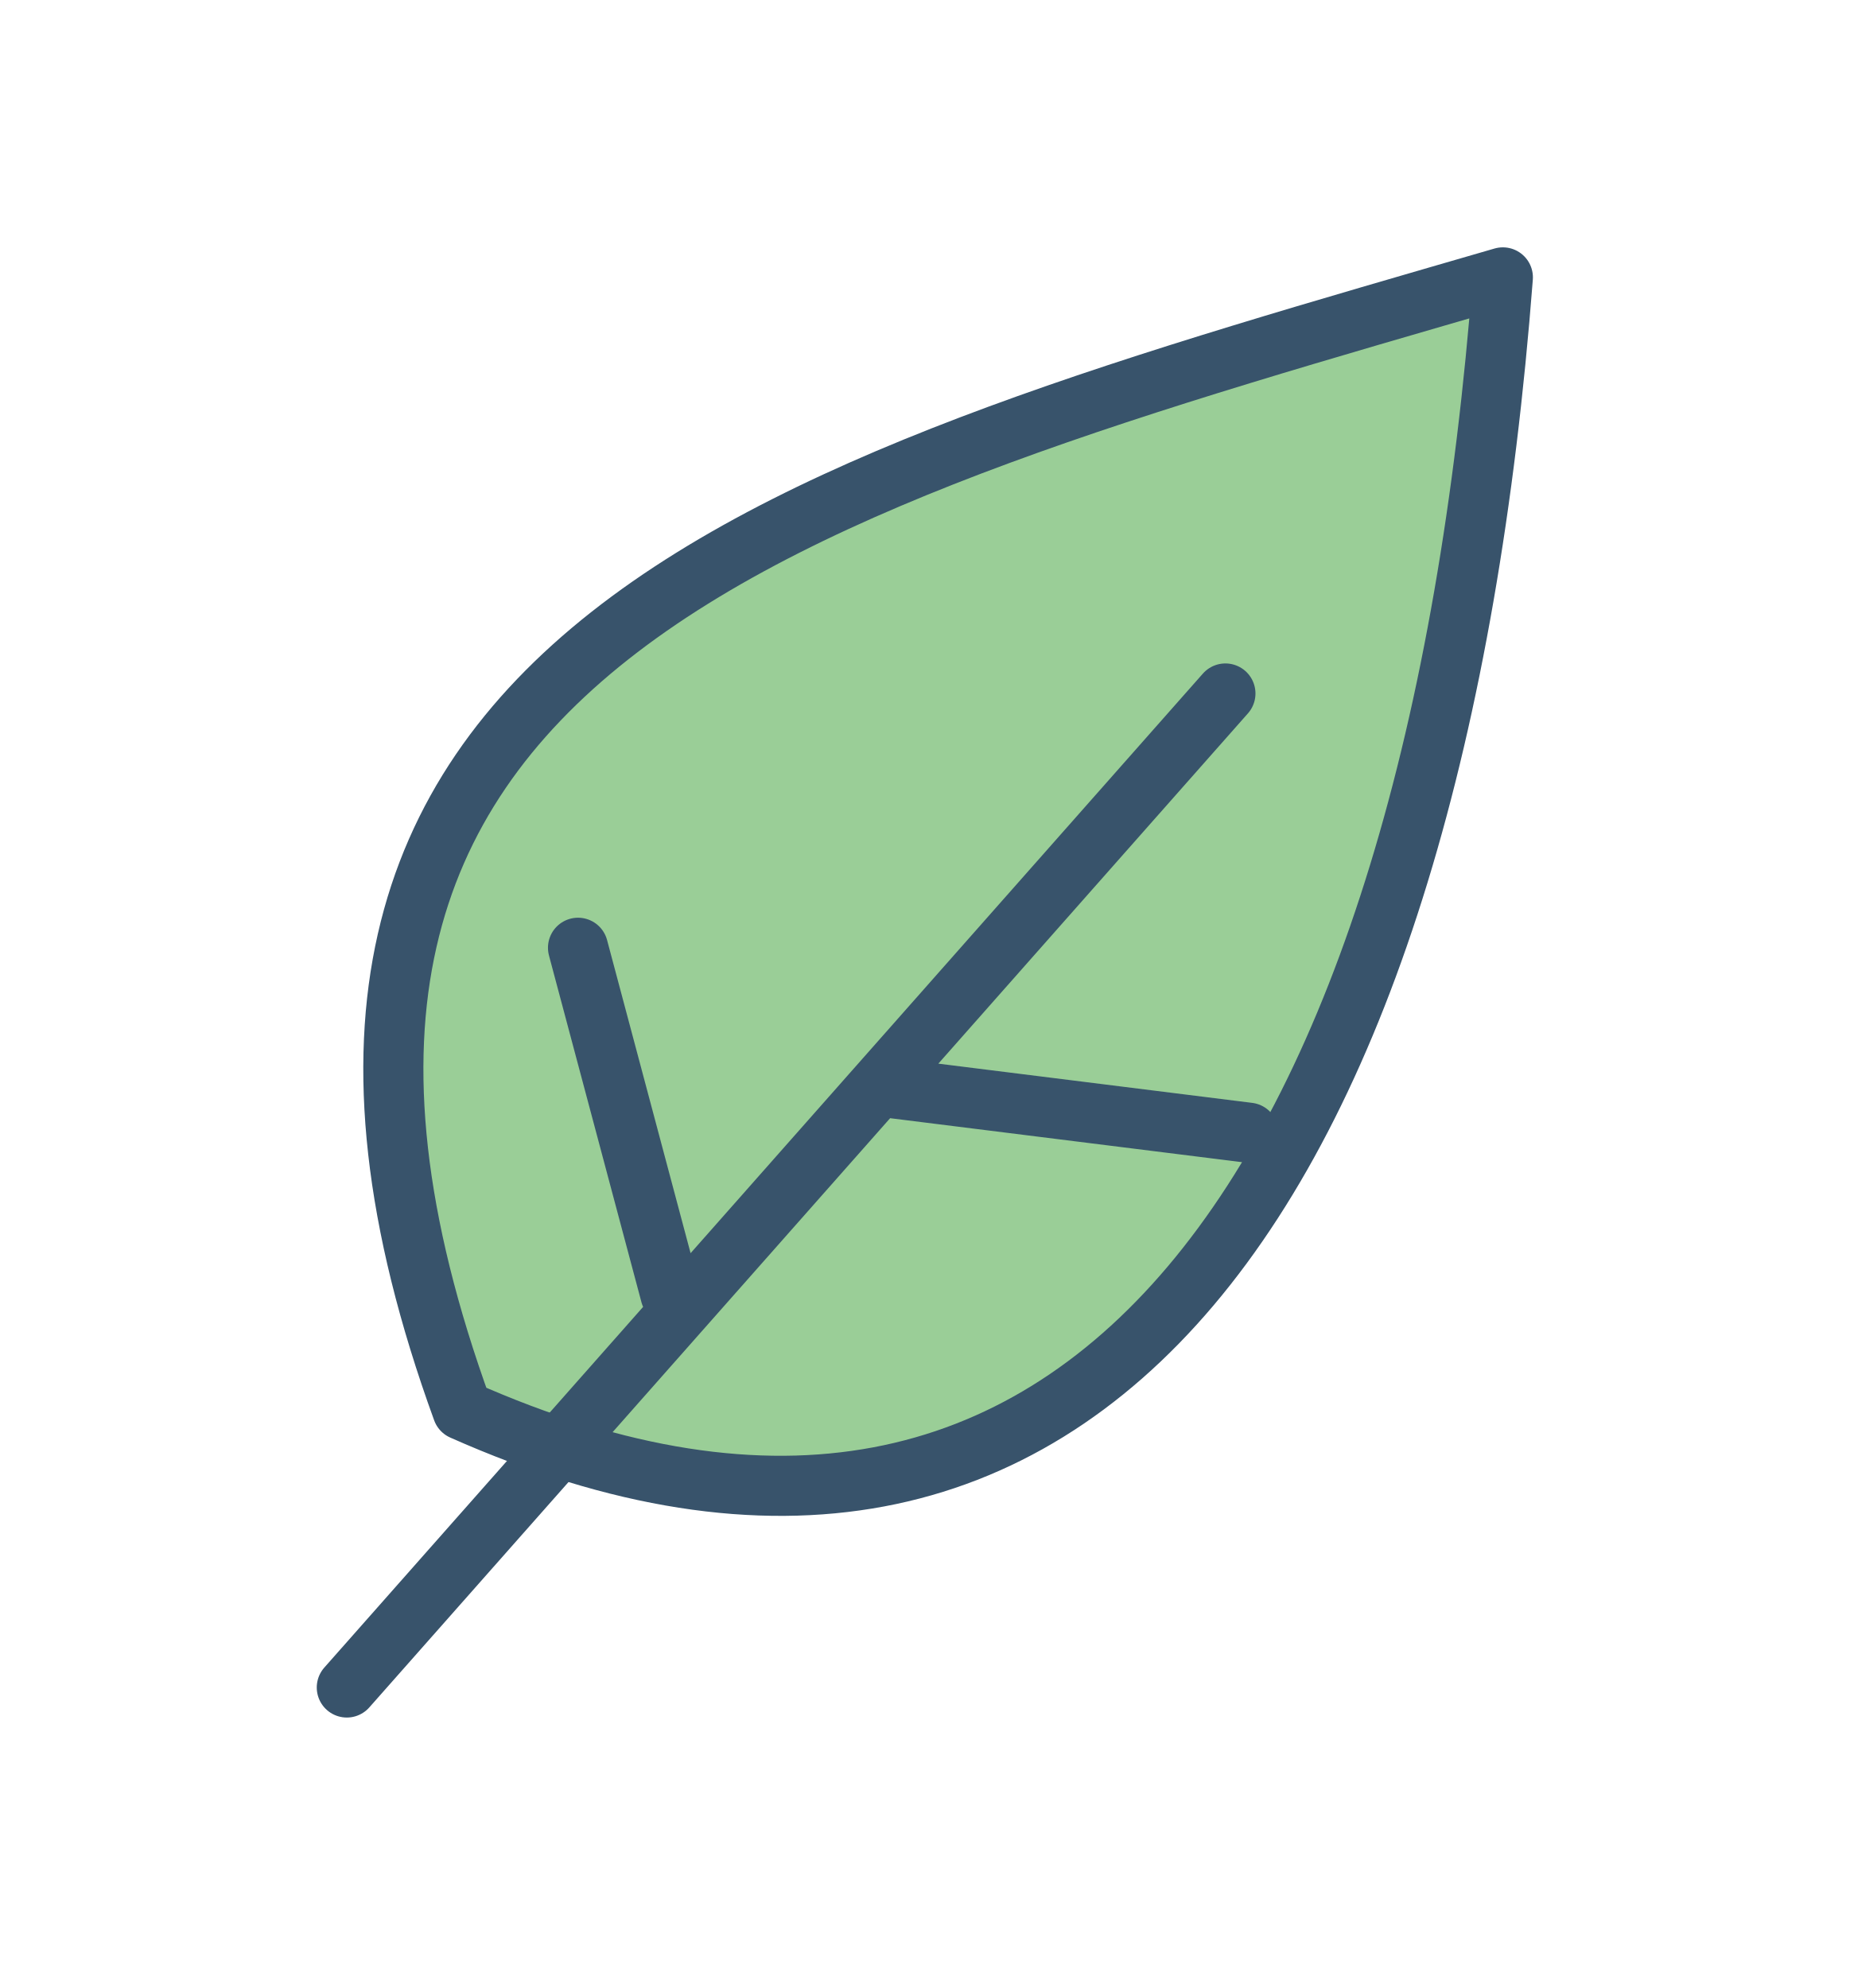
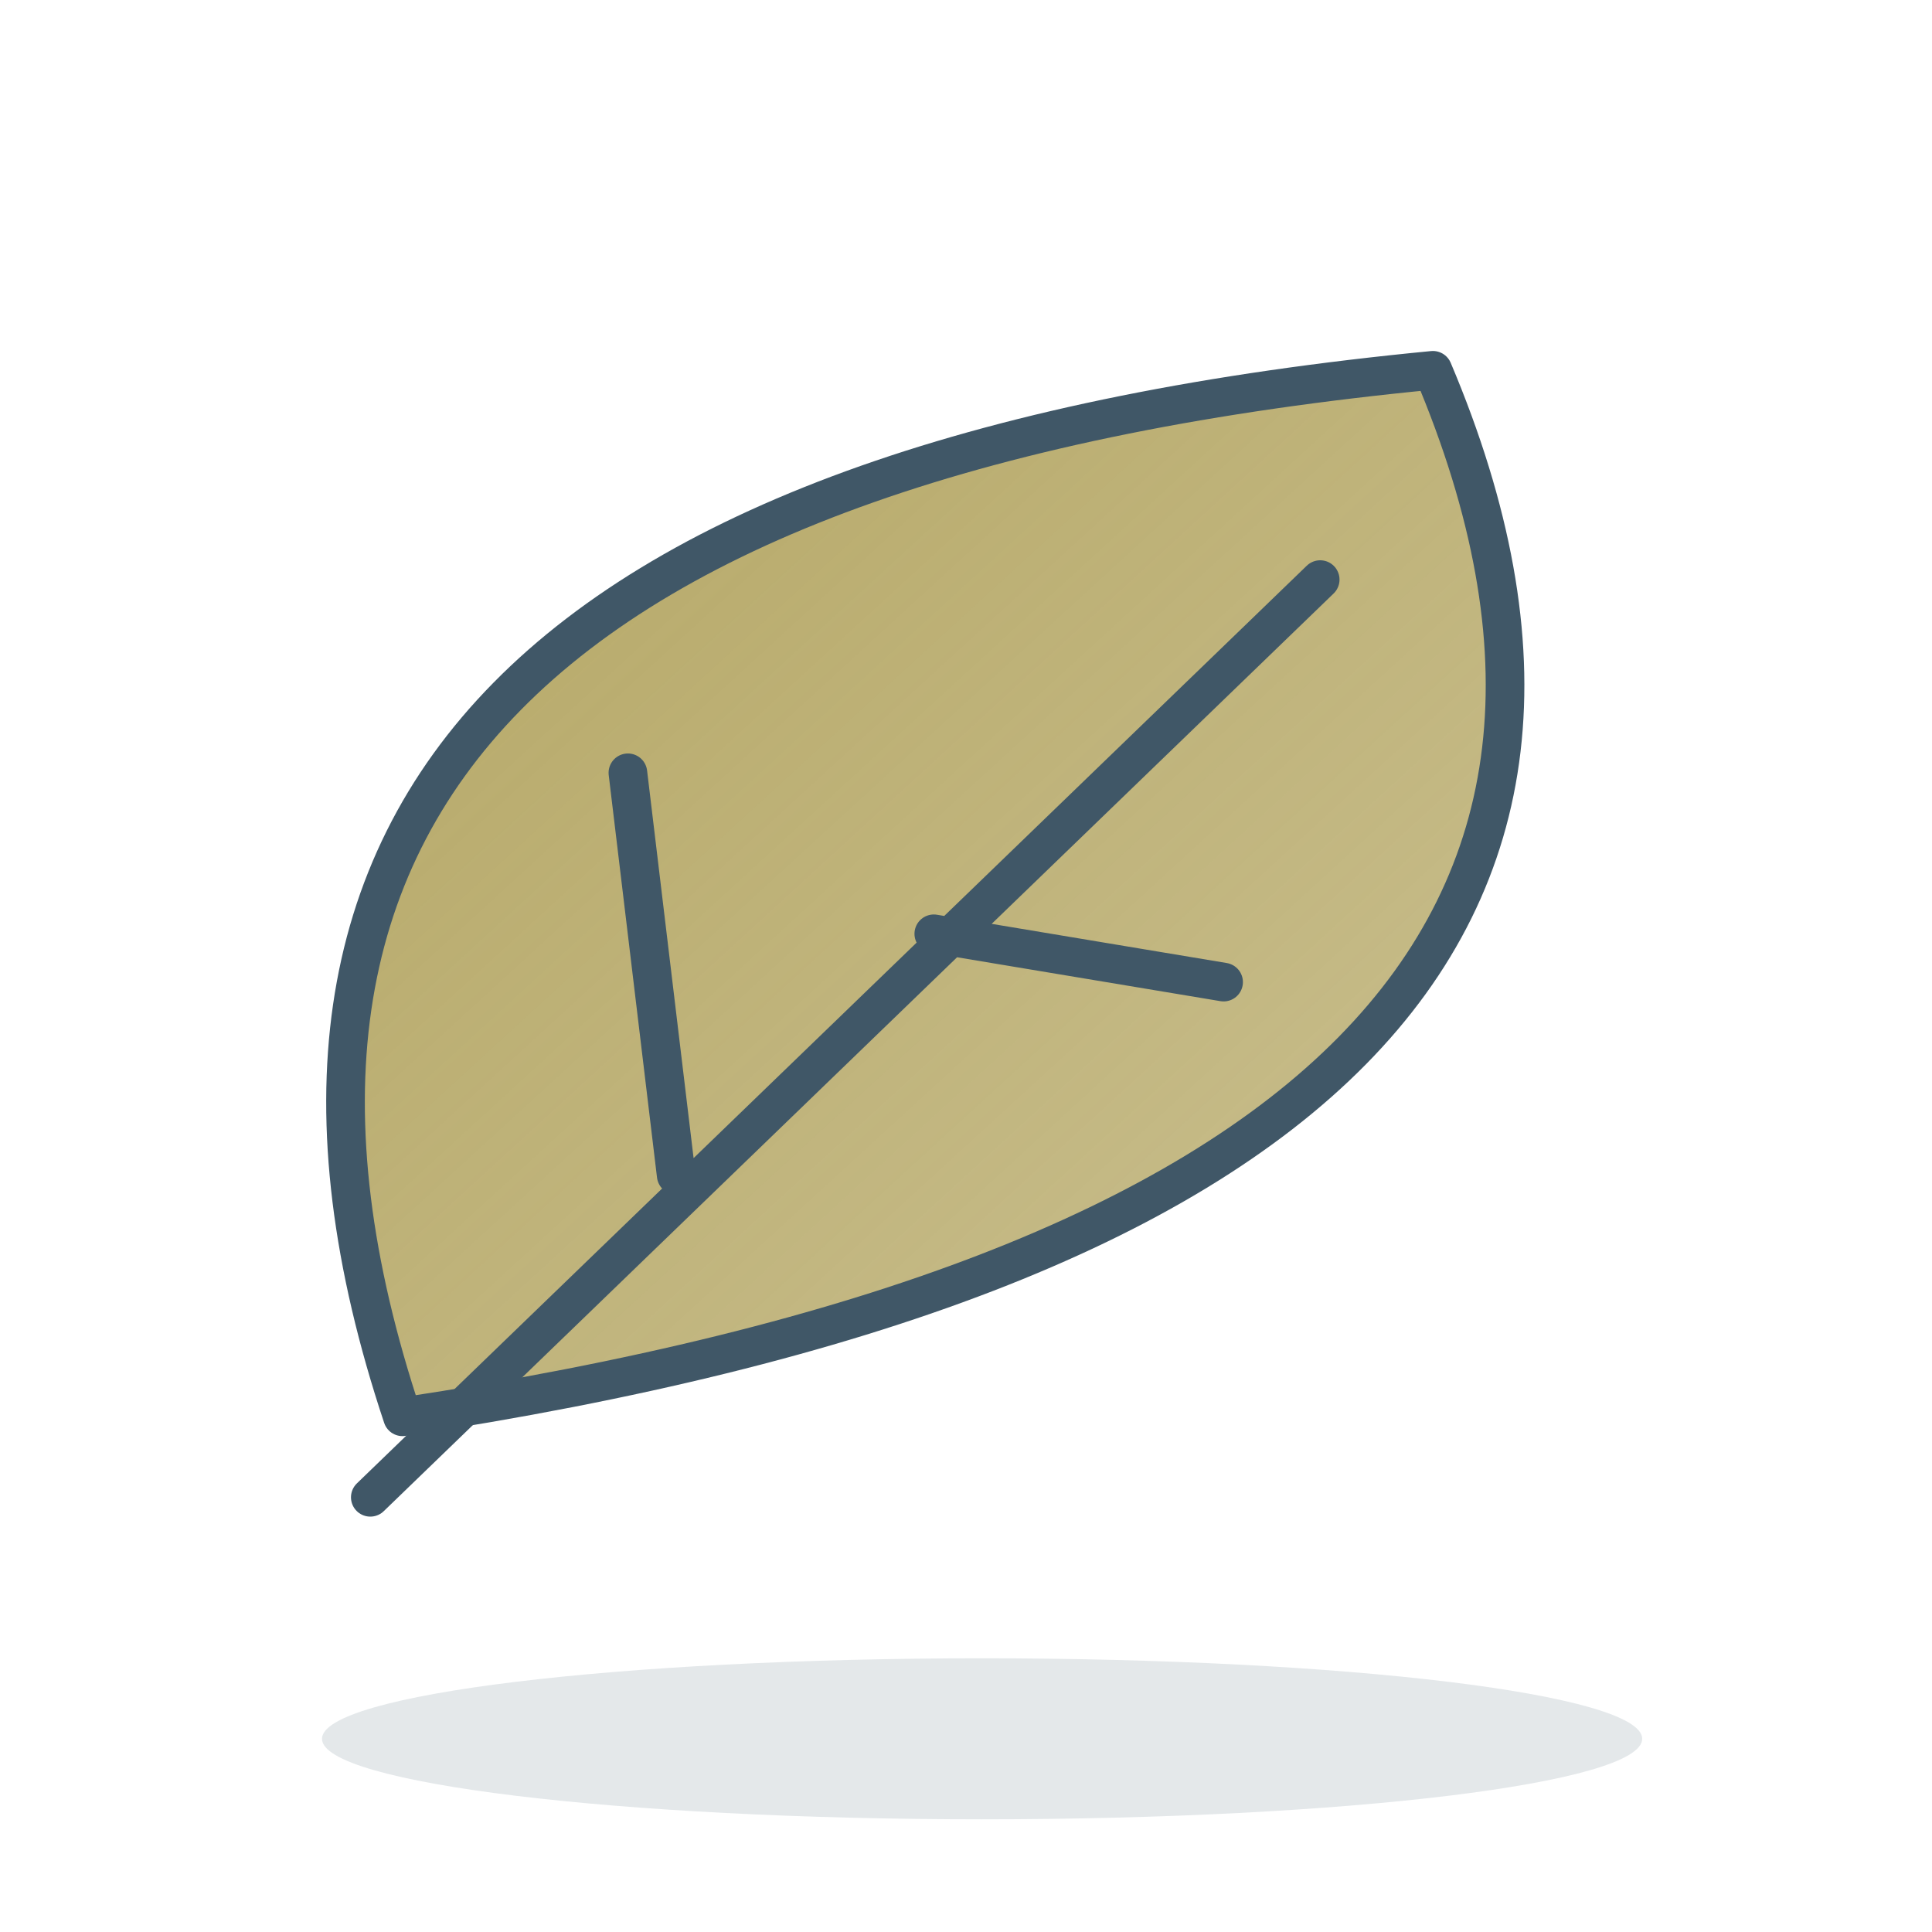
- <svg xmlns="http://www.w3.org/2000/svg" viewBox="0 0 80 86">
-   <g stroke="#38536b" stroke-width="2.6" stroke-linecap="round" stroke-linejoin="round">
-     <path d="M65 12c-3 39-18 61-45 49C8 28 34 21 65 12Z" fill="#9ace97" />
-     <path d="m15 73 38-43M29 56l-4-15m13 6 16 2" />
+ <svg xmlns="http://www.w3.org/2000/svg" viewBox="0 0 120 120" role="img">
+   <defs>
+     <linearGradient id="body" x1="0" y1="0" x2="1" y2="1">
+       <stop stop-color="#b5a765" />
+       <stop offset="1" stop-color="#b5a765" stop-opacity=".72" />
+     </linearGradient>
+   </defs>
+   <ellipse cx="61" cy="108" rx="41" ry="5" fill="#183b50" opacity=".12" />
+   <g stroke="#405767" stroke-width="2.4" stroke-linecap="round" stroke-linejoin="round">
+     <path d="M25 88Q6 31 89 23Q111 75 25 88Z" fill="url(#body)" />
+     <path d="M23 93 82 36M42 73 39 48M58 58 76 61" fill="none" />
  </g>
</svg>
